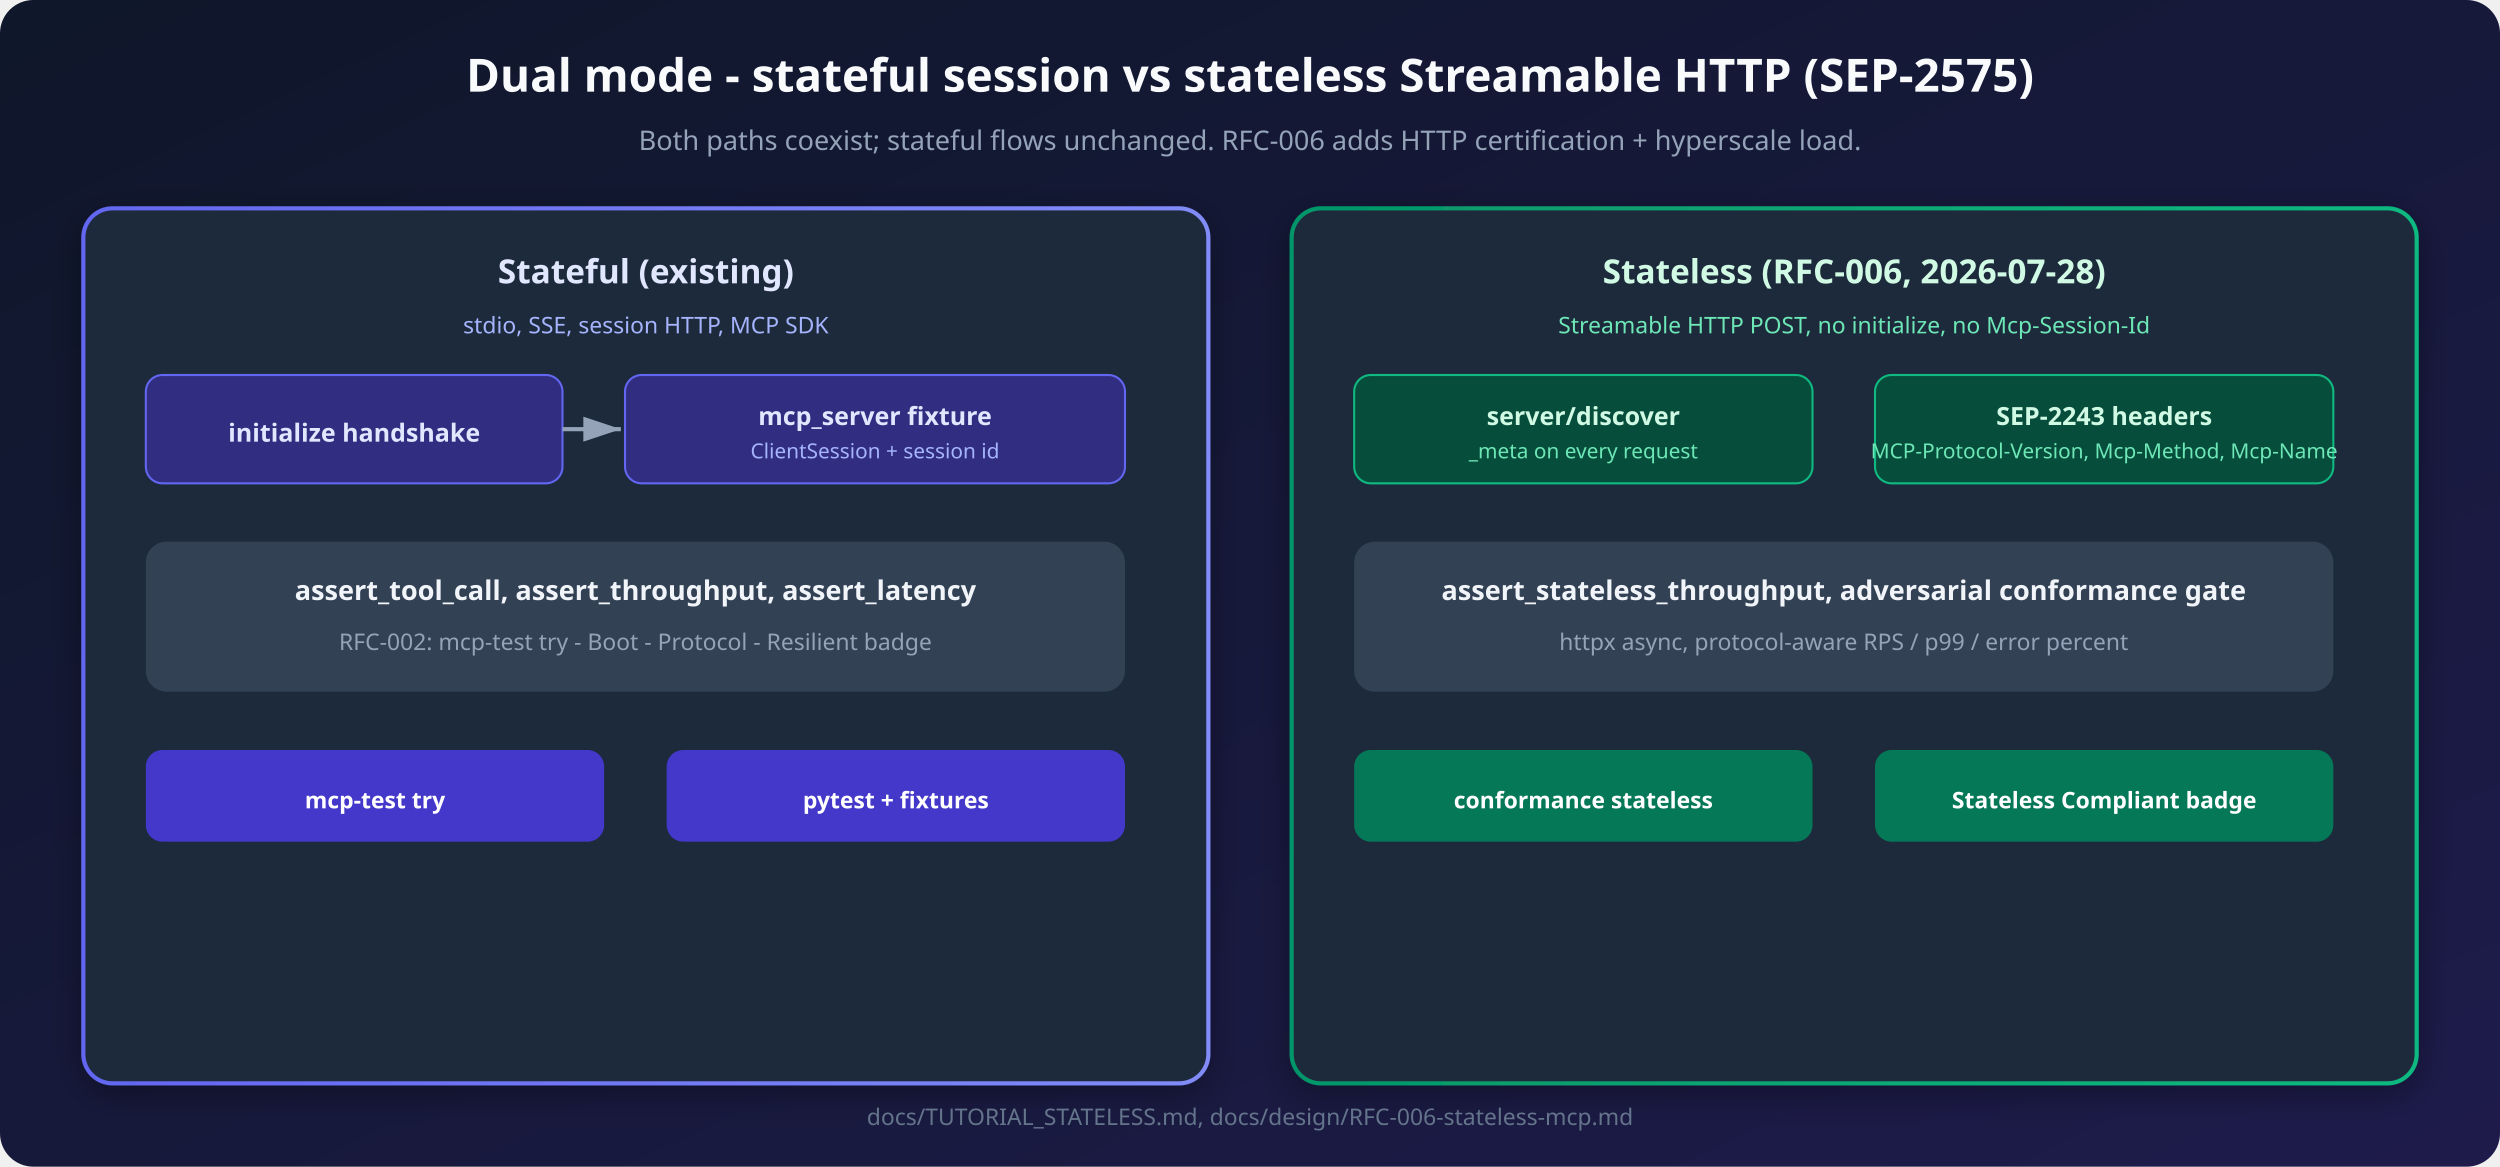
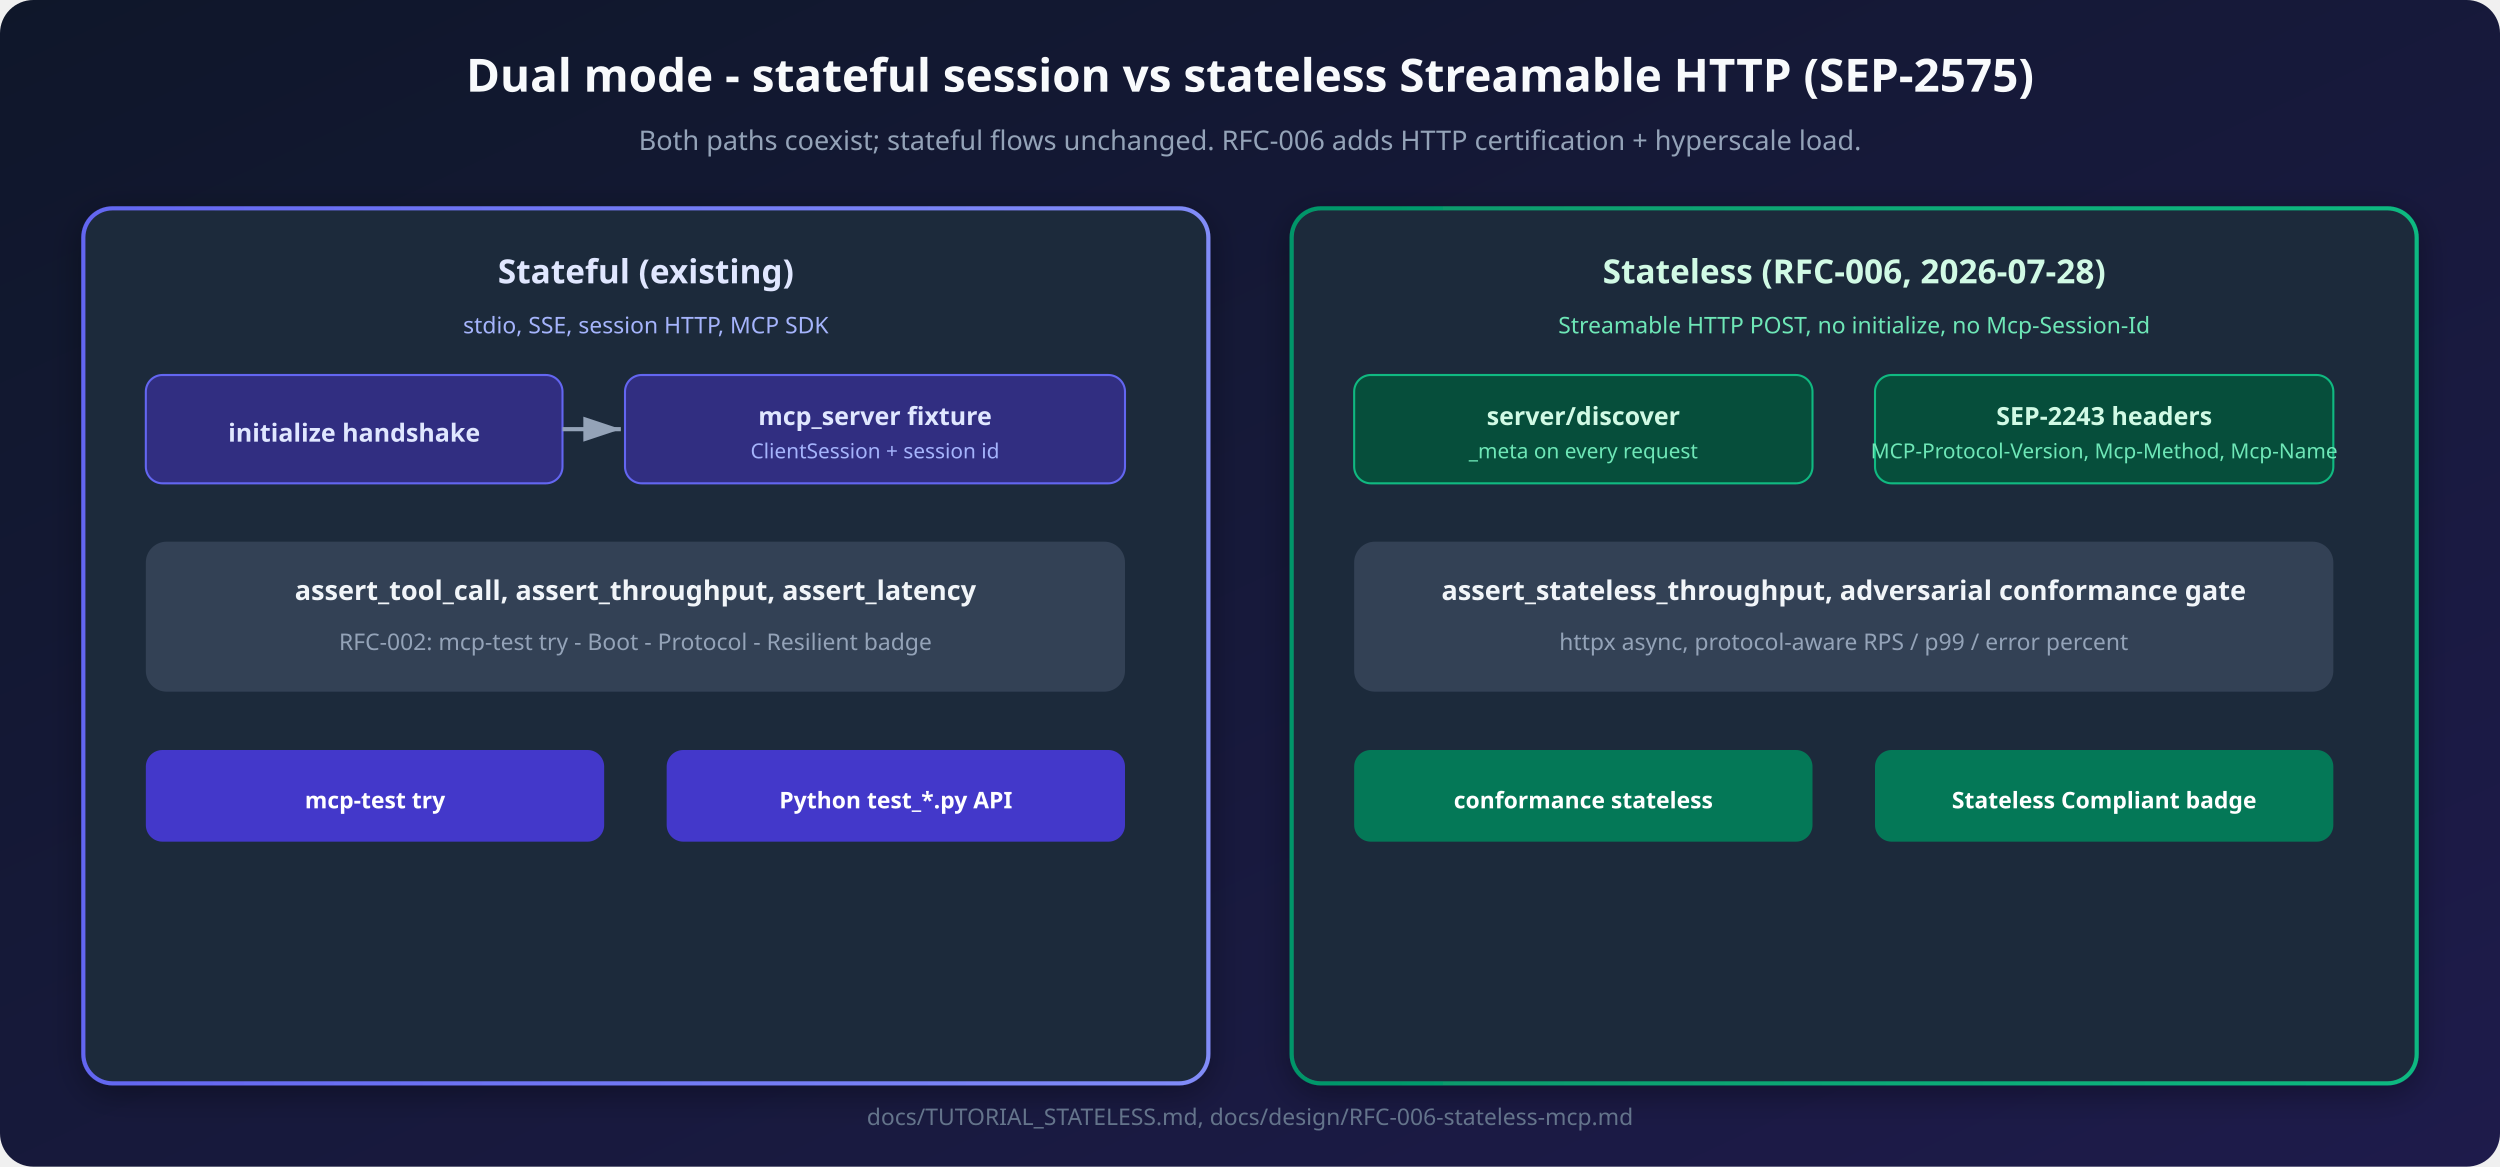
- <svg xmlns="http://www.w3.org/2000/svg" viewBox="0 0 1200 560" role="img" aria-label="MCP Test Harness dual mode: stateful session vs stateless HTTP">
+ <svg xmlns="http://www.w3.org/2000/svg" viewBox="0 0 1200 560" role="img" aria-label="Engine dual mode (mcp-test-harness): stateful session vs stateless HTTP">
  <defs>
    <linearGradient id="bg" x1="0%" y1="0%" x2="100%" y2="100%">
      <stop offset="0%" stop-color="#0f172a" />
      <stop offset="100%" stop-color="#1e1b4b" />
    </linearGradient>
    <linearGradient id="stateful" x1="0%" y1="0%" x2="100%" y2="0%">
      <stop offset="0%" stop-color="#6366f1" />
      <stop offset="100%" stop-color="#818cf8" />
    </linearGradient>
    <linearGradient id="stateless" x1="0%" y1="0%" x2="100%" y2="0%">
      <stop offset="0%" stop-color="#059669" />
      <stop offset="100%" stop-color="#10b981" />
    </linearGradient>
    <filter id="shadow" x="-8%" y="-8%" width="116%" height="116%">
      <feDropShadow dx="0" dy="4" stdDeviation="8" flood-color="#000" flood-opacity="0.35" />
    </filter>
    <marker id="arrow" markerWidth="10" markerHeight="10" refX="9" refY="3" orient="auto">
      <path d="M0,0 L9,3 L0,6 Z" fill="#94a3b8" />
    </marker>
  </defs>
  <rect width="1200" height="560" fill="url(#bg)" rx="16" />
  <text x="600" y="44" text-anchor="middle" fill="#f8fafc" font-family="system-ui,sans-serif" font-size="22" font-weight="700">Dual mode - stateful session vs stateless Streamable HTTP (SEP-2575)</text>
  <text x="600" y="72" text-anchor="middle" fill="#94a3b8" font-family="system-ui,sans-serif" font-size="13">Both paths coexist; stateful flows unchanged. RFC-006 adds HTTP certification + hyperscale load.</text>
  <rect x="40" y="100" width="540" height="420" rx="14" fill="#1e293b" stroke="url(#stateful)" stroke-width="2" filter="url(#shadow)" />
  <text x="310" y="136" text-anchor="middle" fill="#e0e7ff" font-family="system-ui,sans-serif" font-size="16" font-weight="700">Stateful (existing)</text>
  <text x="310" y="160" text-anchor="middle" fill="#a5b4fc" font-family="system-ui,sans-serif" font-size="11">stdio, SSE, session HTTP, MCP SDK</text>
  <rect x="70" y="180" width="200" height="52" rx="8" fill="#312e81" stroke="#6366f1" />
  <text x="170" y="212" text-anchor="middle" fill="#e0e7ff" font-family="system-ui,sans-serif" font-size="12" font-weight="600">initialize handshake</text>
  <rect x="300" y="180" width="240" height="52" rx="8" fill="#312e81" stroke="#6366f1" />
  <text x="420" y="204" text-anchor="middle" fill="#e0e7ff" font-family="system-ui,sans-serif" font-size="12" font-weight="600">mcp_server fixture</text>
  <text x="420" y="220" text-anchor="middle" fill="#a5b4fc" font-family="system-ui,sans-serif" font-size="10">ClientSession + session id</text>
  <line x1="270" y1="206" x2="298" y2="206" stroke="#94a3b8" stroke-width="2" marker-end="url(#arrow)" />
  <rect x="70" y="260" width="470" height="72" rx="10" fill="#334155" />
  <text x="305" y="288" text-anchor="middle" fill="#f1f5f9" font-family="system-ui,sans-serif" font-size="13" font-weight="600">assert_tool_call, assert_throughput, assert_latency</text>
  <text x="305" y="312" text-anchor="middle" fill="#94a3b8" font-family="system-ui,sans-serif" font-size="11">RFC-002: mcp-test try - Boot - Protocol - Resilient badge</text>
  <rect x="70" y="360" width="220" height="44" rx="8" fill="#4338ca" />
  <text x="180" y="388" text-anchor="middle" fill="#fff" font-family="system-ui,sans-serif" font-size="11" font-weight="600">mcp-test try</text>
  <rect x="320" y="360" width="220" height="44" rx="8" fill="#4338ca" />
-   <text x="430" y="388" text-anchor="middle" fill="#fff" font-family="system-ui,sans-serif" font-size="11" font-weight="600">pytest + fixtures</text>
+   <text x="430" y="388" text-anchor="middle" fill="#fff" font-family="system-ui,sans-serif" font-size="11" font-weight="600">Python test_*.py API</text>
  <rect x="620" y="100" width="540" height="420" rx="14" fill="#1e293b" stroke="url(#stateless)" stroke-width="2" filter="url(#shadow)" />
  <text x="890" y="136" text-anchor="middle" fill="#d1fae5" font-family="system-ui,sans-serif" font-size="16" font-weight="700">Stateless (RFC-006, 2026-07-28)</text>
  <text x="890" y="160" text-anchor="middle" fill="#6ee7b7" font-family="system-ui,sans-serif" font-size="11">Streamable HTTP POST, no initialize, no Mcp-Session-Id</text>
  <rect x="650" y="180" width="220" height="52" rx="8" fill="#064e3b" stroke="#10b981" />
  <text x="760" y="204" text-anchor="middle" fill="#d1fae5" font-family="system-ui,sans-serif" font-size="12" font-weight="600">server/discover</text>
  <text x="760" y="220" text-anchor="middle" fill="#6ee7b7" font-family="system-ui,sans-serif" font-size="10">_meta on every request</text>
  <rect x="900" y="180" width="220" height="52" rx="8" fill="#064e3b" stroke="#10b981" />
  <text x="1010" y="204" text-anchor="middle" fill="#d1fae5" font-family="system-ui,sans-serif" font-size="12" font-weight="600">SEP-2243 headers</text>
  <text x="1010" y="220" text-anchor="middle" fill="#6ee7b7" font-family="system-ui,sans-serif" font-size="10">MCP-Protocol-Version, Mcp-Method, Mcp-Name</text>
  <rect x="650" y="260" width="470" height="72" rx="10" fill="#334155" />
  <text x="885" y="288" text-anchor="middle" fill="#f1f5f9" font-family="system-ui,sans-serif" font-size="13" font-weight="600">assert_stateless_throughput, adversarial conformance gate</text>
  <text x="885" y="312" text-anchor="middle" fill="#94a3b8" font-family="system-ui,sans-serif" font-size="11">httpx async, protocol-aware RPS / p99 / error percent</text>
  <rect x="650" y="360" width="220" height="44" rx="8" fill="#047857" />
  <text x="760" y="388" text-anchor="middle" fill="#fff" font-family="system-ui,sans-serif" font-size="11" font-weight="600">conformance stateless</text>
  <rect x="900" y="360" width="220" height="44" rx="8" fill="#047857" />
  <text x="1010" y="388" text-anchor="middle" fill="#fff" font-family="system-ui,sans-serif" font-size="11" font-weight="600">Stateless Compliant badge</text>
  <text x="600" y="540" text-anchor="middle" fill="#64748b" font-family="system-ui,sans-serif" font-size="11">docs/TUTORIAL_STATELESS.md, docs/design/RFC-006-stateless-mcp.md</text>
</svg>
